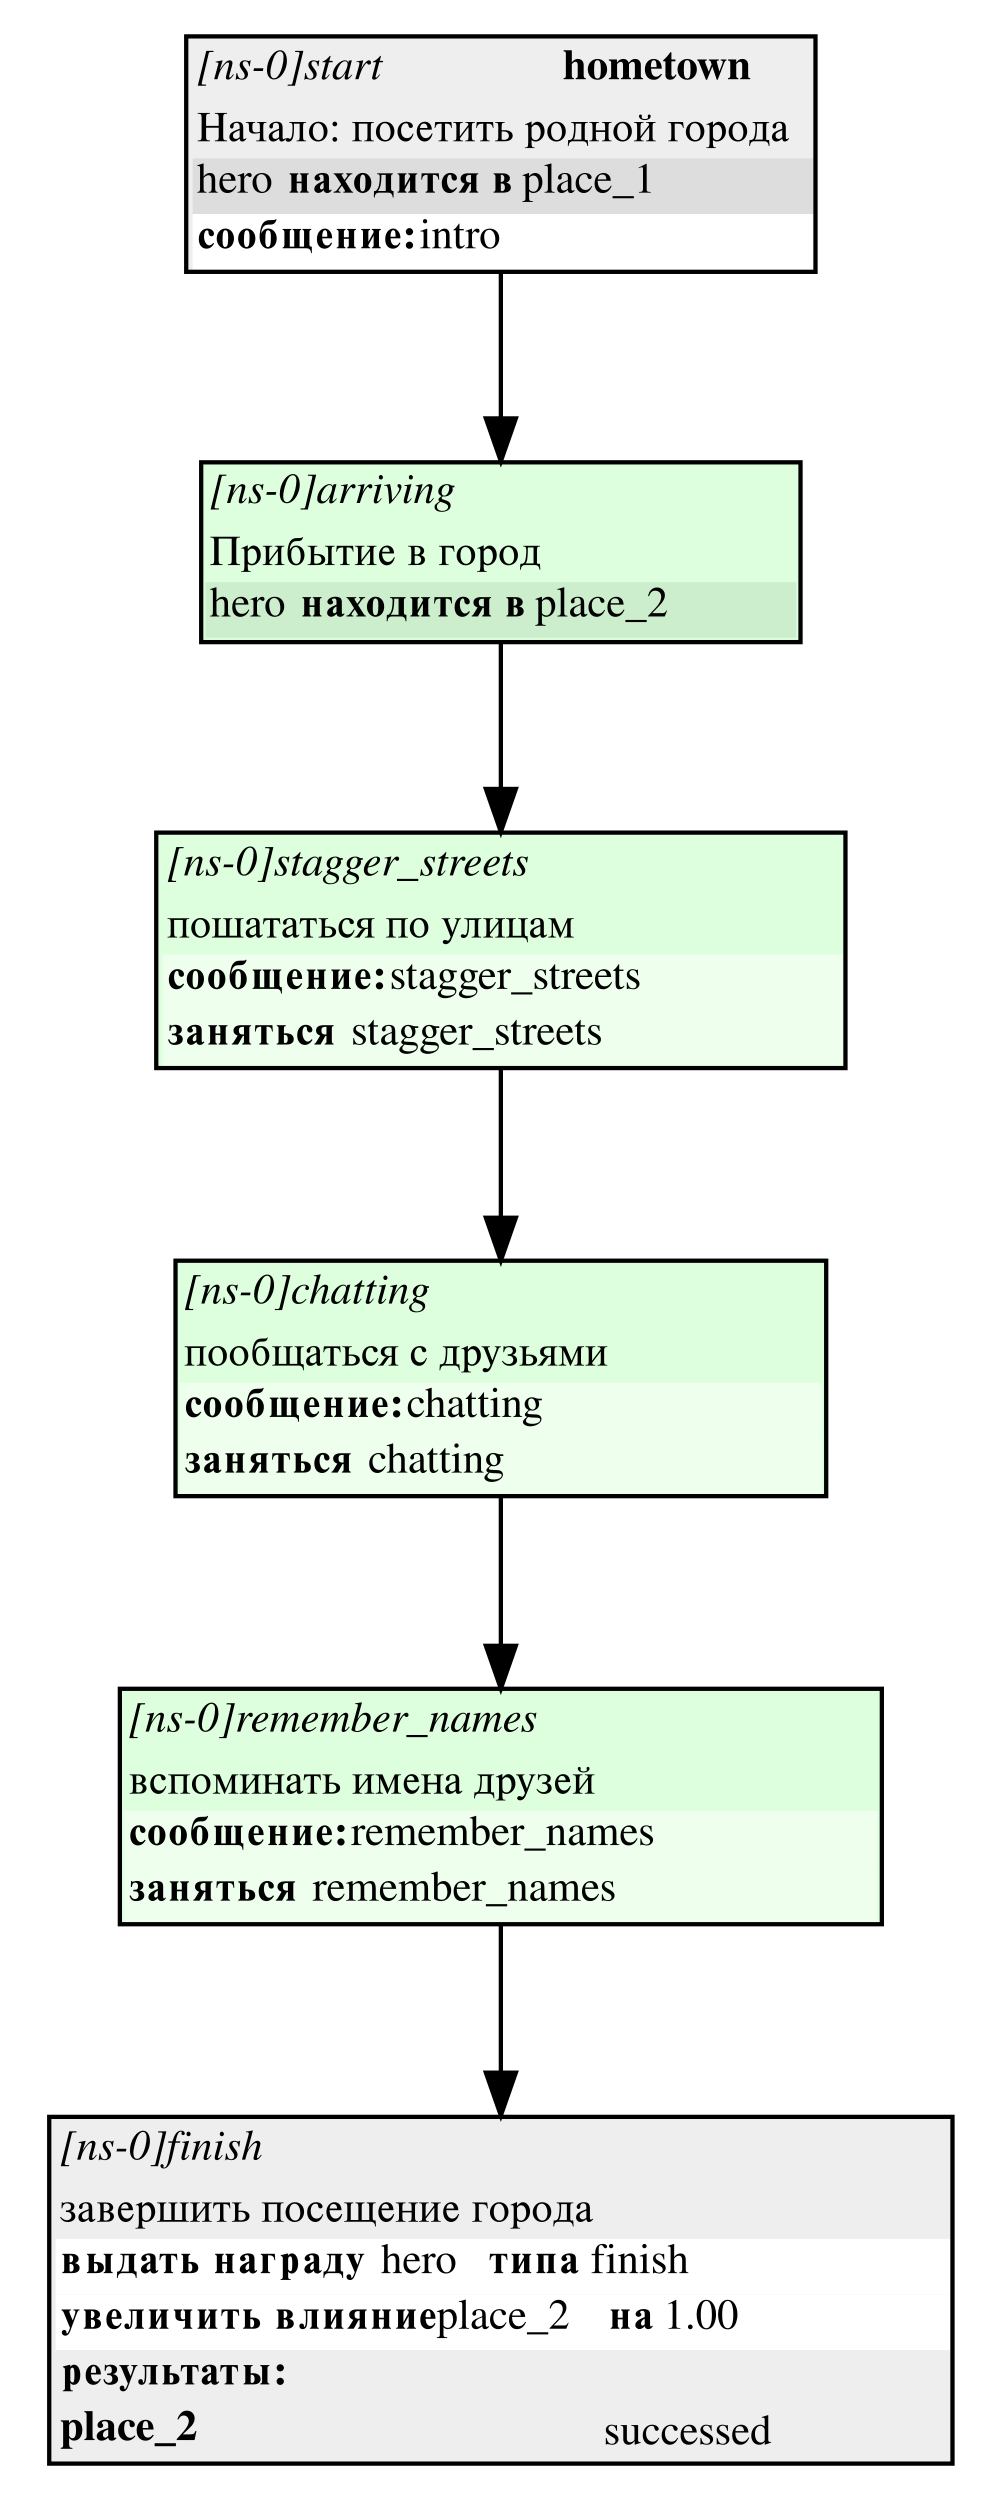
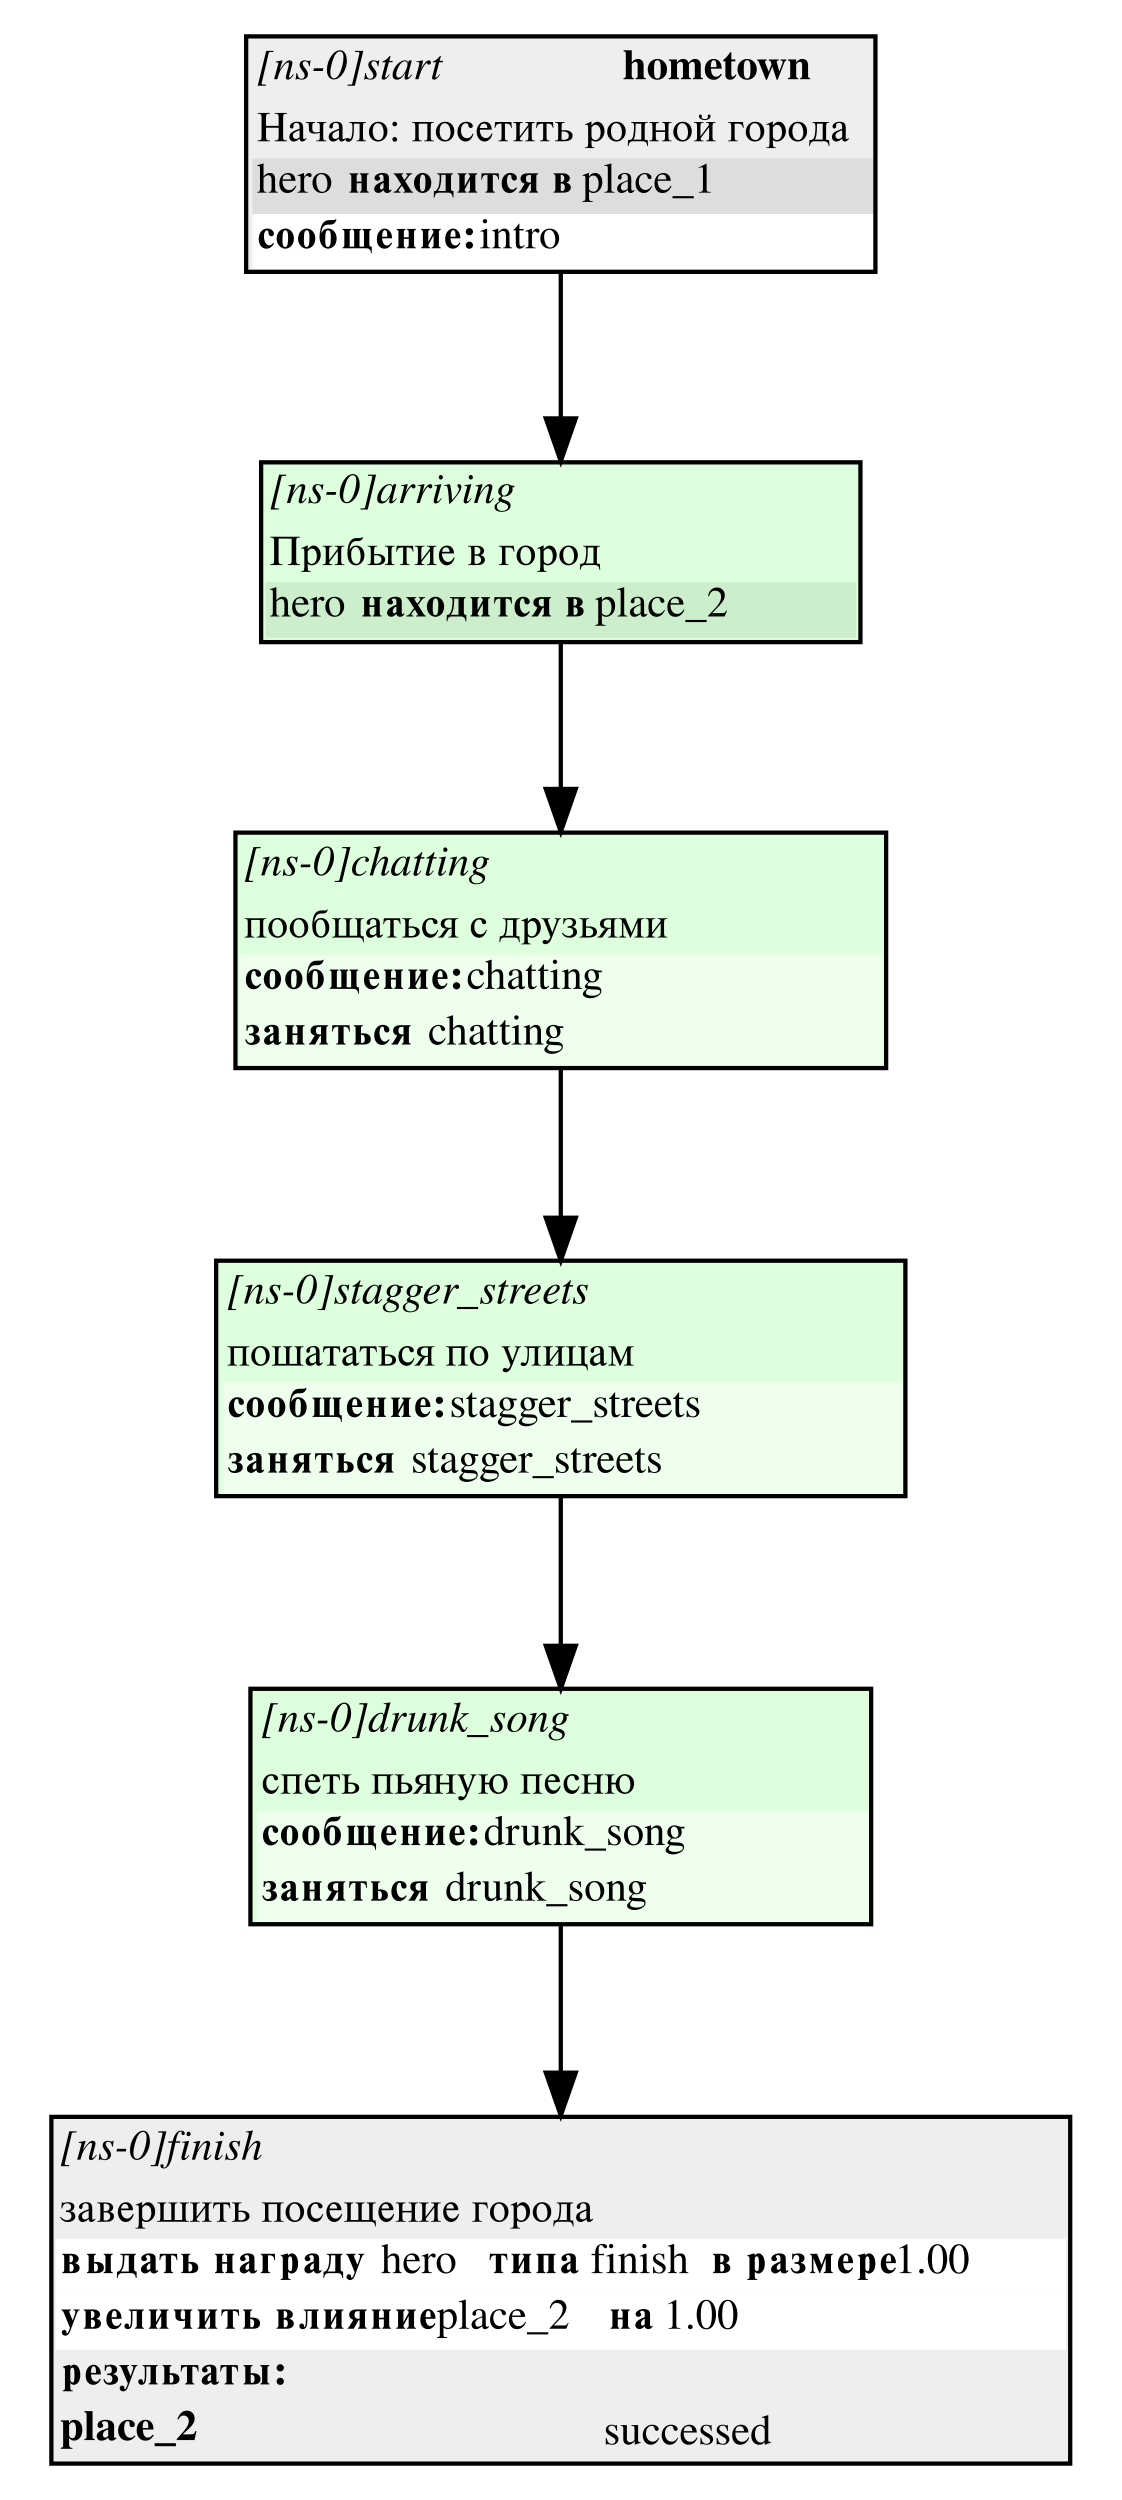
- <svg xmlns="http://www.w3.org/2000/svg" width="234pt" height="584pt" viewBox="0.00 0.00 234.00 584.00">
+ <svg xmlns="http://www.w3.org/2000/svg" width="262pt" height="584pt" viewBox="0.00 0.00 262.00 584.00">
  <g id="graph0" class="graph" transform="scale(1 1) rotate(0) translate(4 580)">
-     <polygon fill="white" stroke="white" points="-4,4 -4,-580 230,-580 230,4 -4,4" />
+     <polygon fill="white" stroke="white" points="-4,4 -4,-580 258,-580 258,4 -4,4" />
    <g id="node1" class="node">
-       <polygon fill="#ddffdd" stroke="none" points="24,-130.5 24,-185.5 202,-185.5 202,-130.5 24,-130.5" />
-       <text text-anchor="start" x="26" y="-175.5" font-family="Times,serif" font-style="italic" font-size="10.00">[ns-0]remember_names</text>
-       <text text-anchor="start" x="26" y="-161" font-family="Times,serif" font-size="10.00">вспоминать имена друзей</text>
-       <polygon fill="#eeffee" stroke="none" points="25,-144 25,-157 201,-157 201,-144 25,-144" />
-       <text text-anchor="start" x="26" y="-149" font-family="Times,serif" font-weight="bold" font-size="10.00">сообщение:</text>
-       <text text-anchor="start" x="78" y="-149" font-family="Times,serif" font-size="10.00"> remember_names</text>
-       <polygon fill="#eeffee" stroke="none" points="25,-131 25,-144 201,-144 201,-131 25,-131" />
-       <text text-anchor="start" x="26" y="-136" font-family="Times,serif" font-weight="bold" font-size="10.00">заняться </text>
-       <text text-anchor="start" x="69" y="-136" font-family="Times,serif" font-size="10.00">  remember_names</text>
-       <polygon fill="none" stroke="black" points="24,-130.5 24,-185.5 202,-185.5 202,-130.5 24,-130.5" />
+       <polygon fill="#ddffdd" stroke="none" points="54.5,-130.5 54.5,-185.5 199.5,-185.5 199.5,-130.5 54.5,-130.5" />
+       <text text-anchor="start" x="57" y="-175.5" font-family="Times,serif" font-style="italic" font-size="10.00">[ns-0]drunk_song</text>
+       <text text-anchor="start" x="57" y="-161" font-family="Times,serif" font-size="10.00">спеть пьяную песню</text>
+       <polygon fill="#eeffee" stroke="none" points="56,-144 56,-157 199,-157 199,-144 56,-144" />
+       <text text-anchor="start" x="57" y="-149" font-family="Times,serif" font-weight="bold" font-size="10.00">сообщение:</text>
+       <text text-anchor="start" x="109" y="-149" font-family="Times,serif" font-size="10.00"> drunk_song</text>
+       <polygon fill="#eeffee" stroke="none" points="56,-131 56,-144 199,-144 199,-131 56,-131" />
+       <text text-anchor="start" x="57" y="-136" font-family="Times,serif" font-weight="bold" font-size="10.00">заняться </text>
+       <text text-anchor="start" x="100" y="-136" font-family="Times,serif" font-size="10.00">  drunk_song</text>
+       <polygon fill="none" stroke="black" points="54.5,-130.5 54.5,-185.5 199.5,-185.5 199.5,-130.5 54.5,-130.5" />
    </g>
    <g id="node4" class="node">
-       <polygon fill="#eeeeee" stroke="none" points="7.5,-4.5 7.5,-85.5 218.5,-85.5 218.5,-4.5 7.5,-4.5" />
+       <polygon fill="#eeeeee" stroke="none" points="8,-4.5 8,-85.5 246,-85.5 246,-4.5 8,-4.5" />
      <text text-anchor="start" x="10" y="-75.5" font-family="Times,serif" font-style="italic" font-size="10.00">[ns-0]finish</text>
      <text text-anchor="start" x="10" y="-61" font-family="Times,serif" font-size="10.00">завершить посещение города</text>
-       <polygon fill="#ffffff" stroke="none" points="9,-44 9,-57 218,-57 218,-44 9,-44" />
+       <polygon fill="#ffffff" stroke="none" points="9,-44 9,-57 245,-57 245,-44 9,-44" />
      <text text-anchor="start" x="10" y="-49" font-family="Times,serif" font-weight="bold" font-size="10.00">выдать награду </text>
      <text text-anchor="start" x="85" y="-49" font-family="Times,serif" font-size="10.00">  hero </text>
      <text text-anchor="start" x="110" y="-49" font-family="Times,serif" font-weight="bold" font-size="10.00">типа </text>
-       <text text-anchor="start" x="134" y="-49" font-family="Times,serif" font-size="10.00"> finish</text>
-       <polygon fill="#ffffff" stroke="none" points="9,-31 9,-44 218,-44 218,-31 9,-31" />
+       <text text-anchor="start" x="134" y="-49" font-family="Times,serif" font-size="10.00"> finish </text>
+       <text text-anchor="start" x="162" y="-49" font-family="Times,serif" font-weight="bold" font-size="10.00">в размере</text>
+       <text text-anchor="start" x="205" y="-49" font-family="Times,serif" font-size="10.00"> 1.00</text>
+       <polygon fill="#ffffff" stroke="none" points="9,-31 9,-44 245,-44 245,-31 9,-31" />
      <text text-anchor="start" x="10" y="-36" font-family="Times,serif" font-weight="bold" font-size="10.00">увеличить влияние </text>
      <text text-anchor="start" x="98" y="-36" font-family="Times,serif" font-size="10.00">  place_2 </text>
      <text text-anchor="start" x="138" y="-36" font-family="Times,serif" font-weight="bold" font-size="10.00">на </text>
      <text text-anchor="start" x="151" y="-36" font-family="Times,serif" font-size="10.00"> 1.00</text>
-       <polygon fill="#eeeeee" stroke="none" points="9,-18 9,-31 218,-31 218,-18 9,-18" />
+       <polygon fill="#eeeeee" stroke="none" points="9,-18 9,-31 245,-31 245,-18 9,-18" />
      <text text-anchor="start" x="10" y="-23" font-family="Times,serif" font-weight="bold" font-size="10.00">результаты:</text>
      <text text-anchor="start" x="10" y="-10" font-family="Times,serif" font-weight="bold" font-size="10.00">place_2</text>
      <text text-anchor="start" x="137" y="-9" font-family="Times,serif" font-size="10.00">successed</text>
-       <polygon fill="none" stroke="black" points="7.5,-4.5 7.5,-85.5 218.5,-85.5 218.5,-4.5 7.5,-4.5" />
+       <polygon fill="none" stroke="black" points="8,-4.5 8,-85.5 246,-85.5 246,-4.5 8,-4.5" />
+     </g>
+     <g id="edge5" class="edge">
+       <path fill="none" stroke="black" d="M127,-130.413C127,-120.095 127,-107.927 127,-96.09" />
+       <polygon fill="black" stroke="black" points="130.5,-95.829 127,-85.829 123.5,-95.829 130.5,-95.829" />
+     </g>
+     <g id="node2" class="node">
+       <polygon fill="#eeeeee" stroke="none" points="53.5,-516.5 53.5,-571.5 200.5,-571.5 200.5,-516.5 53.5,-516.5" />
+       <text text-anchor="start" x="56" y="-561.5" font-family="Times,serif" font-style="italic" font-size="10.00">[ns-0]start</text>
+       <text text-anchor="start" x="141.5" y="-561.5" font-family="Times,serif" font-weight="bold" font-size="10.00">hometown</text>
+       <text text-anchor="start" x="56" y="-547" font-family="Times,serif" font-size="10.00">Начало: посетить родной города</text>
+       <polygon fill="#dddddd" stroke="none" points="55,-530 55,-543 200,-543 200,-530 55,-530" />
+       <text text-anchor="start" x="56" y="-535" font-family="Times,serif" font-size="10.00">hero </text>
+       <text text-anchor="start" x="77" y="-535" font-family="Times,serif" font-weight="bold" font-size="10.00">находится в</text>
+       <text text-anchor="start" x="132" y="-535" font-family="Times,serif" font-size="10.00"> place_1</text>
+       <polygon fill="#ffffff" stroke="none" points="55,-517 55,-530 200,-530 200,-517 55,-517" />
+       <text text-anchor="start" x="56" y="-522" font-family="Times,serif" font-weight="bold" font-size="10.00">сообщение:</text>
+       <text text-anchor="start" x="108" y="-522" font-family="Times,serif" font-size="10.00"> intro</text>
+       <polygon fill="none" stroke="black" points="53.5,-516.5 53.5,-571.5 200.5,-571.5 200.5,-516.5 53.5,-516.5" />
+     </g>
+     <g id="node6" class="node">
+       <polygon fill="#ddffdd" stroke="none" points="57,-430 57,-472 197,-472 197,-430 57,-430" />
+       <text text-anchor="start" x="59" y="-462.5" font-family="Times,serif" font-style="italic" font-size="10.00">[ns-0]arriving</text>
+       <text text-anchor="start" x="59" y="-448" font-family="Times,serif" font-size="10.00">Прибытие в город</text>
+       <polygon fill="#cceecc" stroke="none" points="58,-431 58,-444 196,-444 196,-431 58,-431" />
+       <text text-anchor="start" x="59" y="-436" font-family="Times,serif" font-size="10.00">hero </text>
+       <text text-anchor="start" x="80" y="-436" font-family="Times,serif" font-weight="bold" font-size="10.00">находится в</text>
+       <text text-anchor="start" x="135" y="-436" font-family="Times,serif" font-size="10.00"> place_2</text>
+       <polygon fill="none" stroke="black" points="57,-430 57,-472 197,-472 197,-430 57,-430" />
+     </g>
+     <g id="edge4" class="edge">
+       <path fill="none" stroke="black" d="M127,-516.189C127,-505.542 127,-493.241 127,-482.275" />
+       <polygon fill="black" stroke="black" points="130.5,-482.266 127,-472.266 123.5,-482.267 130.5,-482.266" />
+     </g>
+     <g id="node3" class="node">
+       <polygon fill="#ddffdd" stroke="none" points="51,-330.5 51,-385.5 203,-385.5 203,-330.5 51,-330.5" />
+       <text text-anchor="start" x="53" y="-375.5" font-family="Times,serif" font-style="italic" font-size="10.00">[ns-0]chatting</text>
+       <text text-anchor="start" x="53" y="-361" font-family="Times,serif" font-size="10.00">пообщаться с друзьями</text>
+       <polygon fill="#eeffee" stroke="none" points="52,-344 52,-357 202,-357 202,-344 52,-344" />
+       <text text-anchor="start" x="53" y="-349" font-family="Times,serif" font-weight="bold" font-size="10.00">сообщение:</text>
+       <text text-anchor="start" x="105" y="-349" font-family="Times,serif" font-size="10.00"> chatting</text>
+       <polygon fill="#eeffee" stroke="none" points="52,-331 52,-344 202,-344 202,-331 52,-331" />
+       <text text-anchor="start" x="53" y="-336" font-family="Times,serif" font-weight="bold" font-size="10.00">заняться </text>
+       <text text-anchor="start" x="96" y="-336" font-family="Times,serif" font-size="10.00">  chatting</text>
+       <polygon fill="none" stroke="black" points="51,-330.5 51,-385.5 203,-385.5 203,-330.5 51,-330.5" />
+     </g>
+     <g id="node5" class="node">
+       <polygon fill="#ddffdd" stroke="none" points="46.5,-230.5 46.5,-285.5 207.5,-285.5 207.5,-230.5 46.5,-230.5" />
+       <text text-anchor="start" x="49" y="-275.5" font-family="Times,serif" font-style="italic" font-size="10.00">[ns-0]stagger_streets</text>
+       <text text-anchor="start" x="49" y="-261" font-family="Times,serif" font-size="10.00">пошататься по улицам</text>
+       <polygon fill="#eeffee" stroke="none" points="48,-244 48,-257 207,-257 207,-244 48,-244" />
+       <text text-anchor="start" x="49" y="-249" font-family="Times,serif" font-weight="bold" font-size="10.00">сообщение:</text>
+       <text text-anchor="start" x="101" y="-249" font-family="Times,serif" font-size="10.00"> stagger_streets</text>
+       <polygon fill="#eeffee" stroke="none" points="48,-231 48,-244 207,-244 207,-231 48,-231" />
+       <text text-anchor="start" x="49" y="-236" font-family="Times,serif" font-weight="bold" font-size="10.00">заняться </text>
+       <text text-anchor="start" x="92" y="-236" font-family="Times,serif" font-size="10.00">  stagger_streets</text>
+       <polygon fill="none" stroke="black" points="46.5,-230.5 46.5,-285.5 207.5,-285.5 207.5,-230.5 46.5,-230.5" />
+     </g>
+     <g id="edge1" class="edge">
+       <path fill="none" stroke="black" d="M127,-330.48C127,-319.803 127,-307.309 127,-295.779" />
+       <polygon fill="black" stroke="black" points="130.5,-295.541 127,-285.541 123.5,-295.541 130.5,-295.541" />
    </g>
    <g id="edge2" class="edge">
-       <path fill="none" stroke="black" d="M113,-130.413C113,-120.095 113,-107.927 113,-96.09" />
-       <polygon fill="black" stroke="black" points="116.5,-95.829 113,-85.829 109.5,-95.829 116.5,-95.829" />
-     </g>
-     <g id="node2" class="node">
-       <polygon fill="#eeeeee" stroke="none" points="39.5,-516.5 39.5,-571.5 186.5,-571.5 186.5,-516.5 39.5,-516.5" />
-       <text text-anchor="start" x="42" y="-561.5" font-family="Times,serif" font-style="italic" font-size="10.00">[ns-0]start</text>
-       <text text-anchor="start" x="127.5" y="-561.5" font-family="Times,serif" font-weight="bold" font-size="10.00">hometown</text>
-       <text text-anchor="start" x="42" y="-547" font-family="Times,serif" font-size="10.00">Начало: посетить родной города</text>
-       <polygon fill="#dddddd" stroke="none" points="41,-530 41,-543 186,-543 186,-530 41,-530" />
-       <text text-anchor="start" x="42" y="-535" font-family="Times,serif" font-size="10.00">hero </text>
-       <text text-anchor="start" x="63" y="-535" font-family="Times,serif" font-weight="bold" font-size="10.00">находится в</text>
-       <text text-anchor="start" x="118" y="-535" font-family="Times,serif" font-size="10.00"> place_1</text>
-       <polygon fill="#ffffff" stroke="none" points="41,-517 41,-530 186,-530 186,-517 41,-517" />
-       <text text-anchor="start" x="42" y="-522" font-family="Times,serif" font-weight="bold" font-size="10.00">сообщение:</text>
-       <text text-anchor="start" x="94" y="-522" font-family="Times,serif" font-size="10.00"> intro</text>
-       <polygon fill="none" stroke="black" points="39.5,-516.5 39.5,-571.5 186.5,-571.5 186.5,-516.5 39.5,-516.5" />
-     </g>
-     <g id="node6" class="node">
-       <polygon fill="#ddffdd" stroke="none" points="43,-430 43,-472 183,-472 183,-430 43,-430" />
-       <text text-anchor="start" x="45" y="-462.5" font-family="Times,serif" font-style="italic" font-size="10.00">[ns-0]arriving</text>
-       <text text-anchor="start" x="45" y="-448" font-family="Times,serif" font-size="10.00">Прибытие в город</text>
-       <polygon fill="#cceecc" stroke="none" points="44,-431 44,-444 182,-444 182,-431 44,-431" />
-       <text text-anchor="start" x="45" y="-436" font-family="Times,serif" font-size="10.00">hero </text>
-       <text text-anchor="start" x="66" y="-436" font-family="Times,serif" font-weight="bold" font-size="10.00">находится в</text>
-       <text text-anchor="start" x="121" y="-436" font-family="Times,serif" font-size="10.00"> place_2</text>
-       <polygon fill="none" stroke="black" points="43,-430 43,-472 183,-472 183,-430 43,-430" />
+       <path fill="none" stroke="black" d="M127,-230.48C127,-219.803 127,-207.309 127,-195.779" />
+       <polygon fill="black" stroke="black" points="130.5,-195.541 127,-185.541 123.5,-195.541 130.5,-195.541" />
    </g>
    <g id="edge3" class="edge">
-       <path fill="none" stroke="black" d="M113,-516.189C113,-505.542 113,-493.241 113,-482.275" />
-       <polygon fill="black" stroke="black" points="116.5,-482.266 113,-472.266 109.5,-482.267 116.5,-482.266" />
-     </g>
-     <g id="node3" class="node">
-       <polygon fill="#ddffdd" stroke="none" points="37,-230.5 37,-285.5 189,-285.5 189,-230.5 37,-230.5" />
-       <text text-anchor="start" x="39" y="-275.5" font-family="Times,serif" font-style="italic" font-size="10.00">[ns-0]chatting</text>
-       <text text-anchor="start" x="39" y="-261" font-family="Times,serif" font-size="10.00">пообщаться с друзьями</text>
-       <polygon fill="#eeffee" stroke="none" points="38,-244 38,-257 188,-257 188,-244 38,-244" />
-       <text text-anchor="start" x="39" y="-249" font-family="Times,serif" font-weight="bold" font-size="10.00">сообщение:</text>
-       <text text-anchor="start" x="91" y="-249" font-family="Times,serif" font-size="10.00"> chatting</text>
-       <polygon fill="#eeffee" stroke="none" points="38,-231 38,-244 188,-244 188,-231 38,-231" />
-       <text text-anchor="start" x="39" y="-236" font-family="Times,serif" font-weight="bold" font-size="10.00">заняться </text>
-       <text text-anchor="start" x="82" y="-236" font-family="Times,serif" font-size="10.00">  chatting</text>
-       <polygon fill="none" stroke="black" points="37,-230.5 37,-285.5 189,-285.5 189,-230.5 37,-230.5" />
-     </g>
-     <g id="edge4" class="edge">
-       <path fill="none" stroke="black" d="M113,-230.48C113,-219.803 113,-207.309 113,-195.779" />
-       <polygon fill="black" stroke="black" points="116.5,-195.541 113,-185.541 109.5,-195.541 116.5,-195.541" />
-     </g>
-     <g id="node5" class="node">
-       <polygon fill="#ddffdd" stroke="none" points="32.5,-330.5 32.5,-385.5 193.5,-385.5 193.5,-330.5 32.5,-330.5" />
-       <text text-anchor="start" x="35" y="-375.5" font-family="Times,serif" font-style="italic" font-size="10.00">[ns-0]stagger_streets</text>
-       <text text-anchor="start" x="35" y="-361" font-family="Times,serif" font-size="10.00">пошататься по улицам</text>
-       <polygon fill="#eeffee" stroke="none" points="34,-344 34,-357 193,-357 193,-344 34,-344" />
-       <text text-anchor="start" x="35" y="-349" font-family="Times,serif" font-weight="bold" font-size="10.00">сообщение:</text>
-       <text text-anchor="start" x="87" y="-349" font-family="Times,serif" font-size="10.00"> stagger_streets</text>
-       <polygon fill="#eeffee" stroke="none" points="34,-331 34,-344 193,-344 193,-331 34,-331" />
-       <text text-anchor="start" x="35" y="-336" font-family="Times,serif" font-weight="bold" font-size="10.00">заняться </text>
-       <text text-anchor="start" x="78" y="-336" font-family="Times,serif" font-size="10.00">  stagger_streets</text>
-       <polygon fill="none" stroke="black" points="32.5,-330.5 32.5,-385.5 193.5,-385.5 193.5,-330.5 32.5,-330.5" />
-     </g>
-     <g id="edge5" class="edge">
-       <path fill="none" stroke="black" d="M113,-330.48C113,-319.803 113,-307.309 113,-295.779" />
-       <polygon fill="black" stroke="black" points="116.5,-295.541 113,-285.541 109.5,-295.541 116.5,-295.541" />
-     </g>
-     <g id="edge1" class="edge">
-       <path fill="none" stroke="black" d="M113,-429.804C113,-419.862 113,-407.556 113,-396.007" />
-       <polygon fill="black" stroke="black" points="116.5,-395.703 113,-385.703 109.5,-395.703 116.5,-395.703" />
+       <path fill="none" stroke="black" d="M127,-429.804C127,-419.862 127,-407.556 127,-396.007" />
+       <polygon fill="black" stroke="black" points="130.5,-395.703 127,-385.703 123.5,-395.703 130.5,-395.703" />
    </g>
  </g>
</svg>
